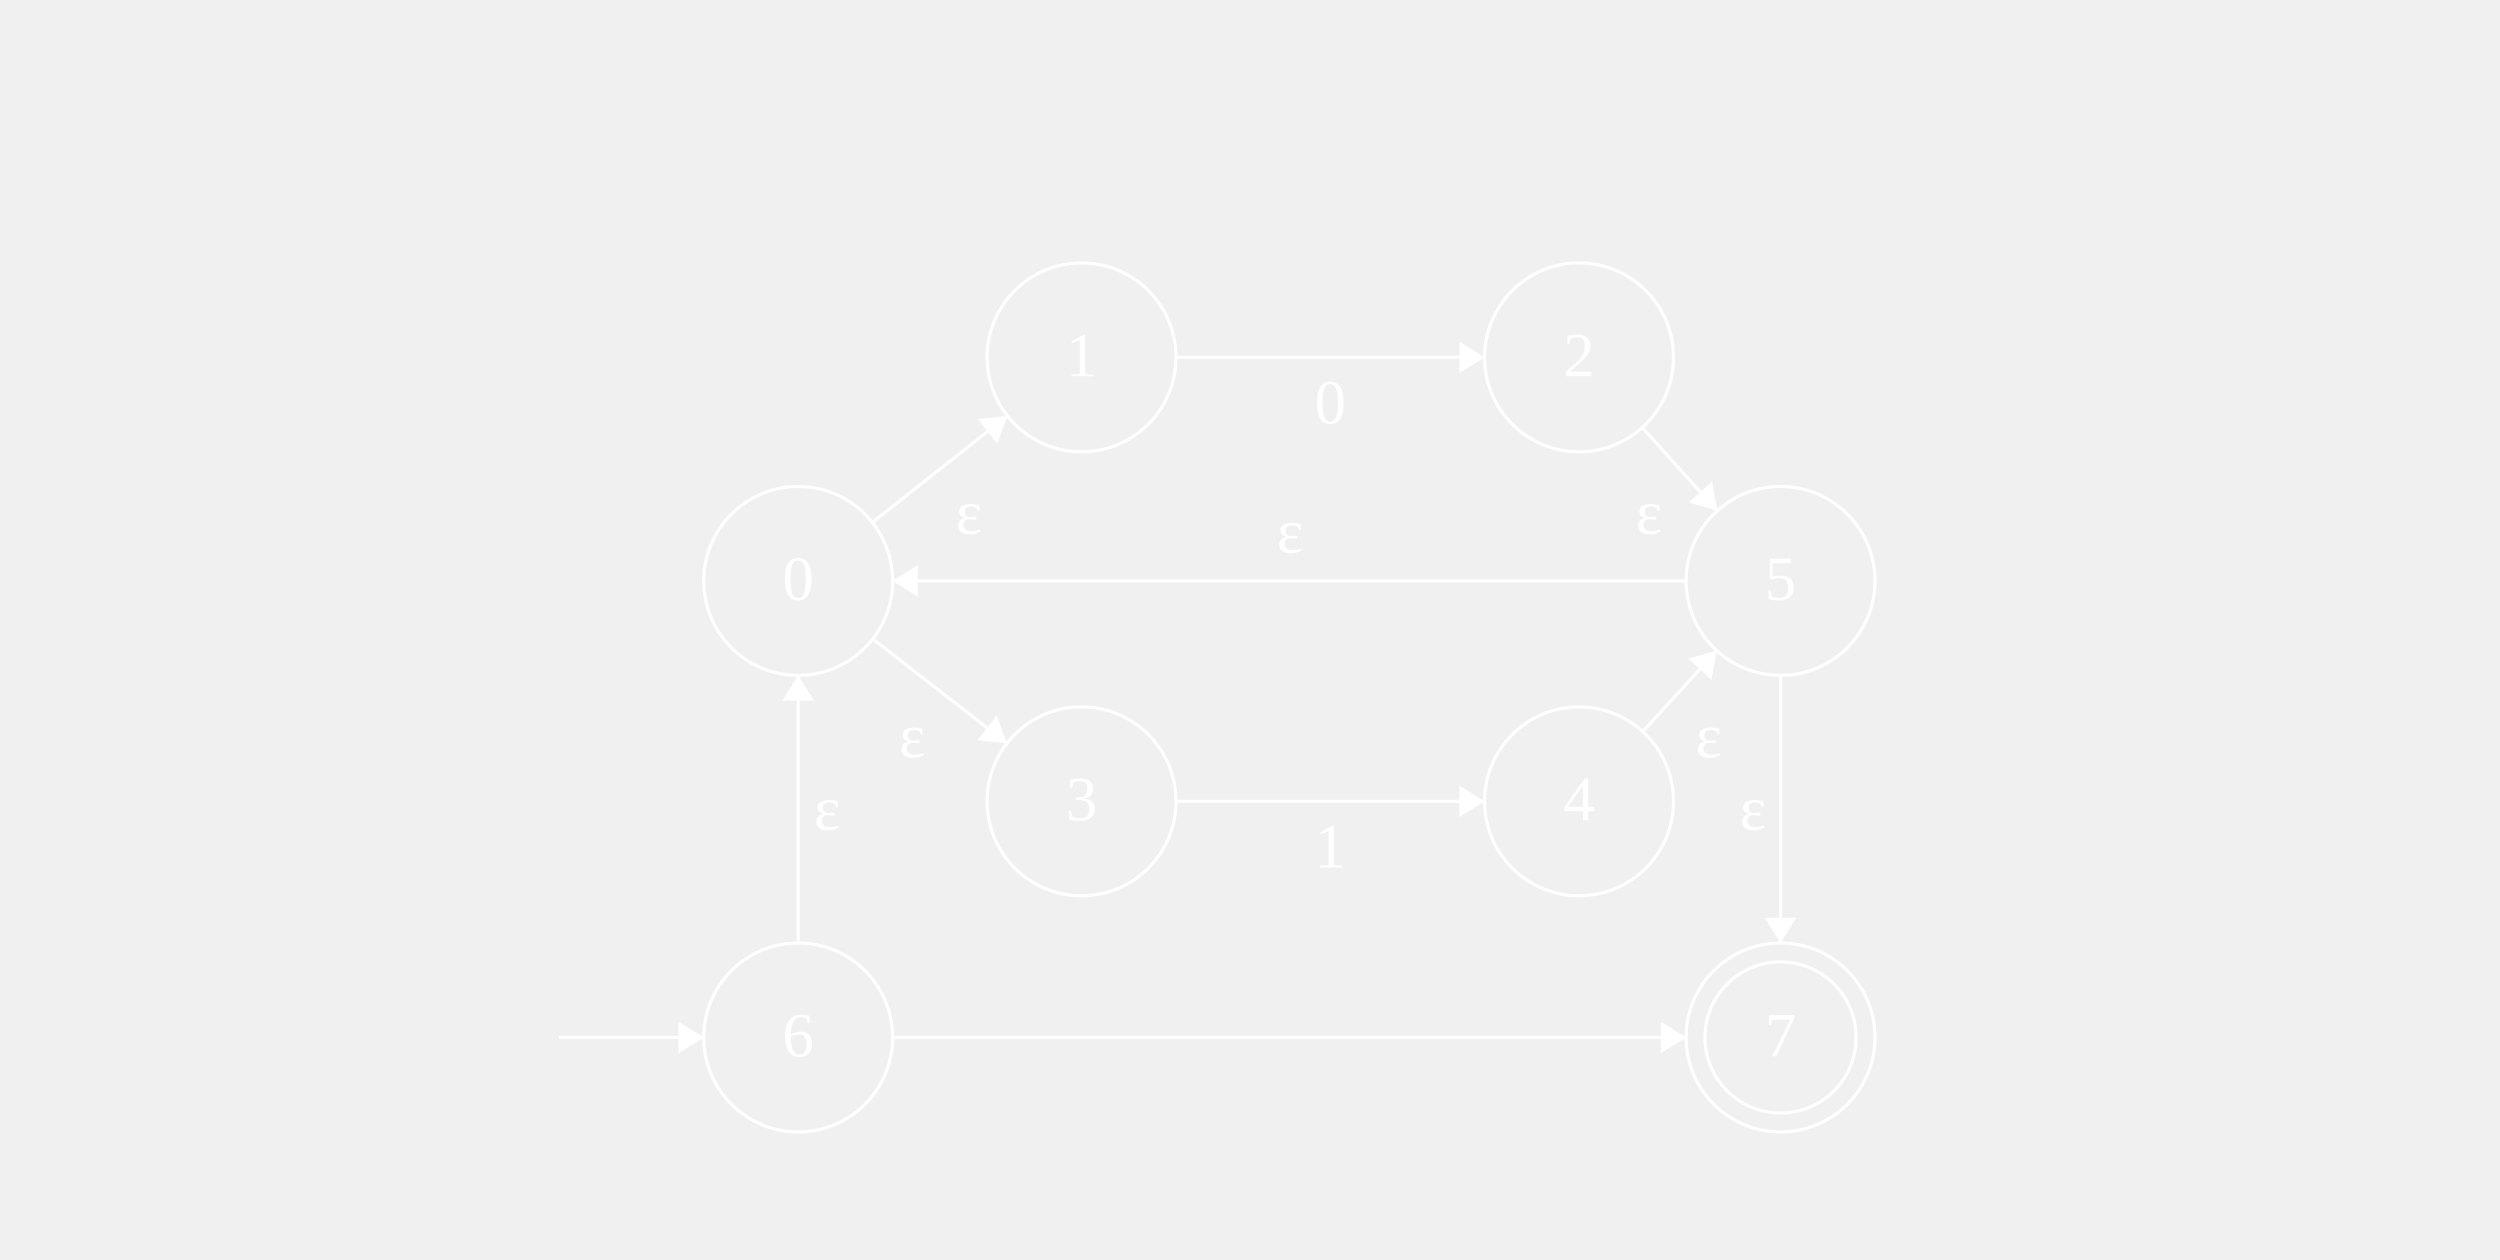
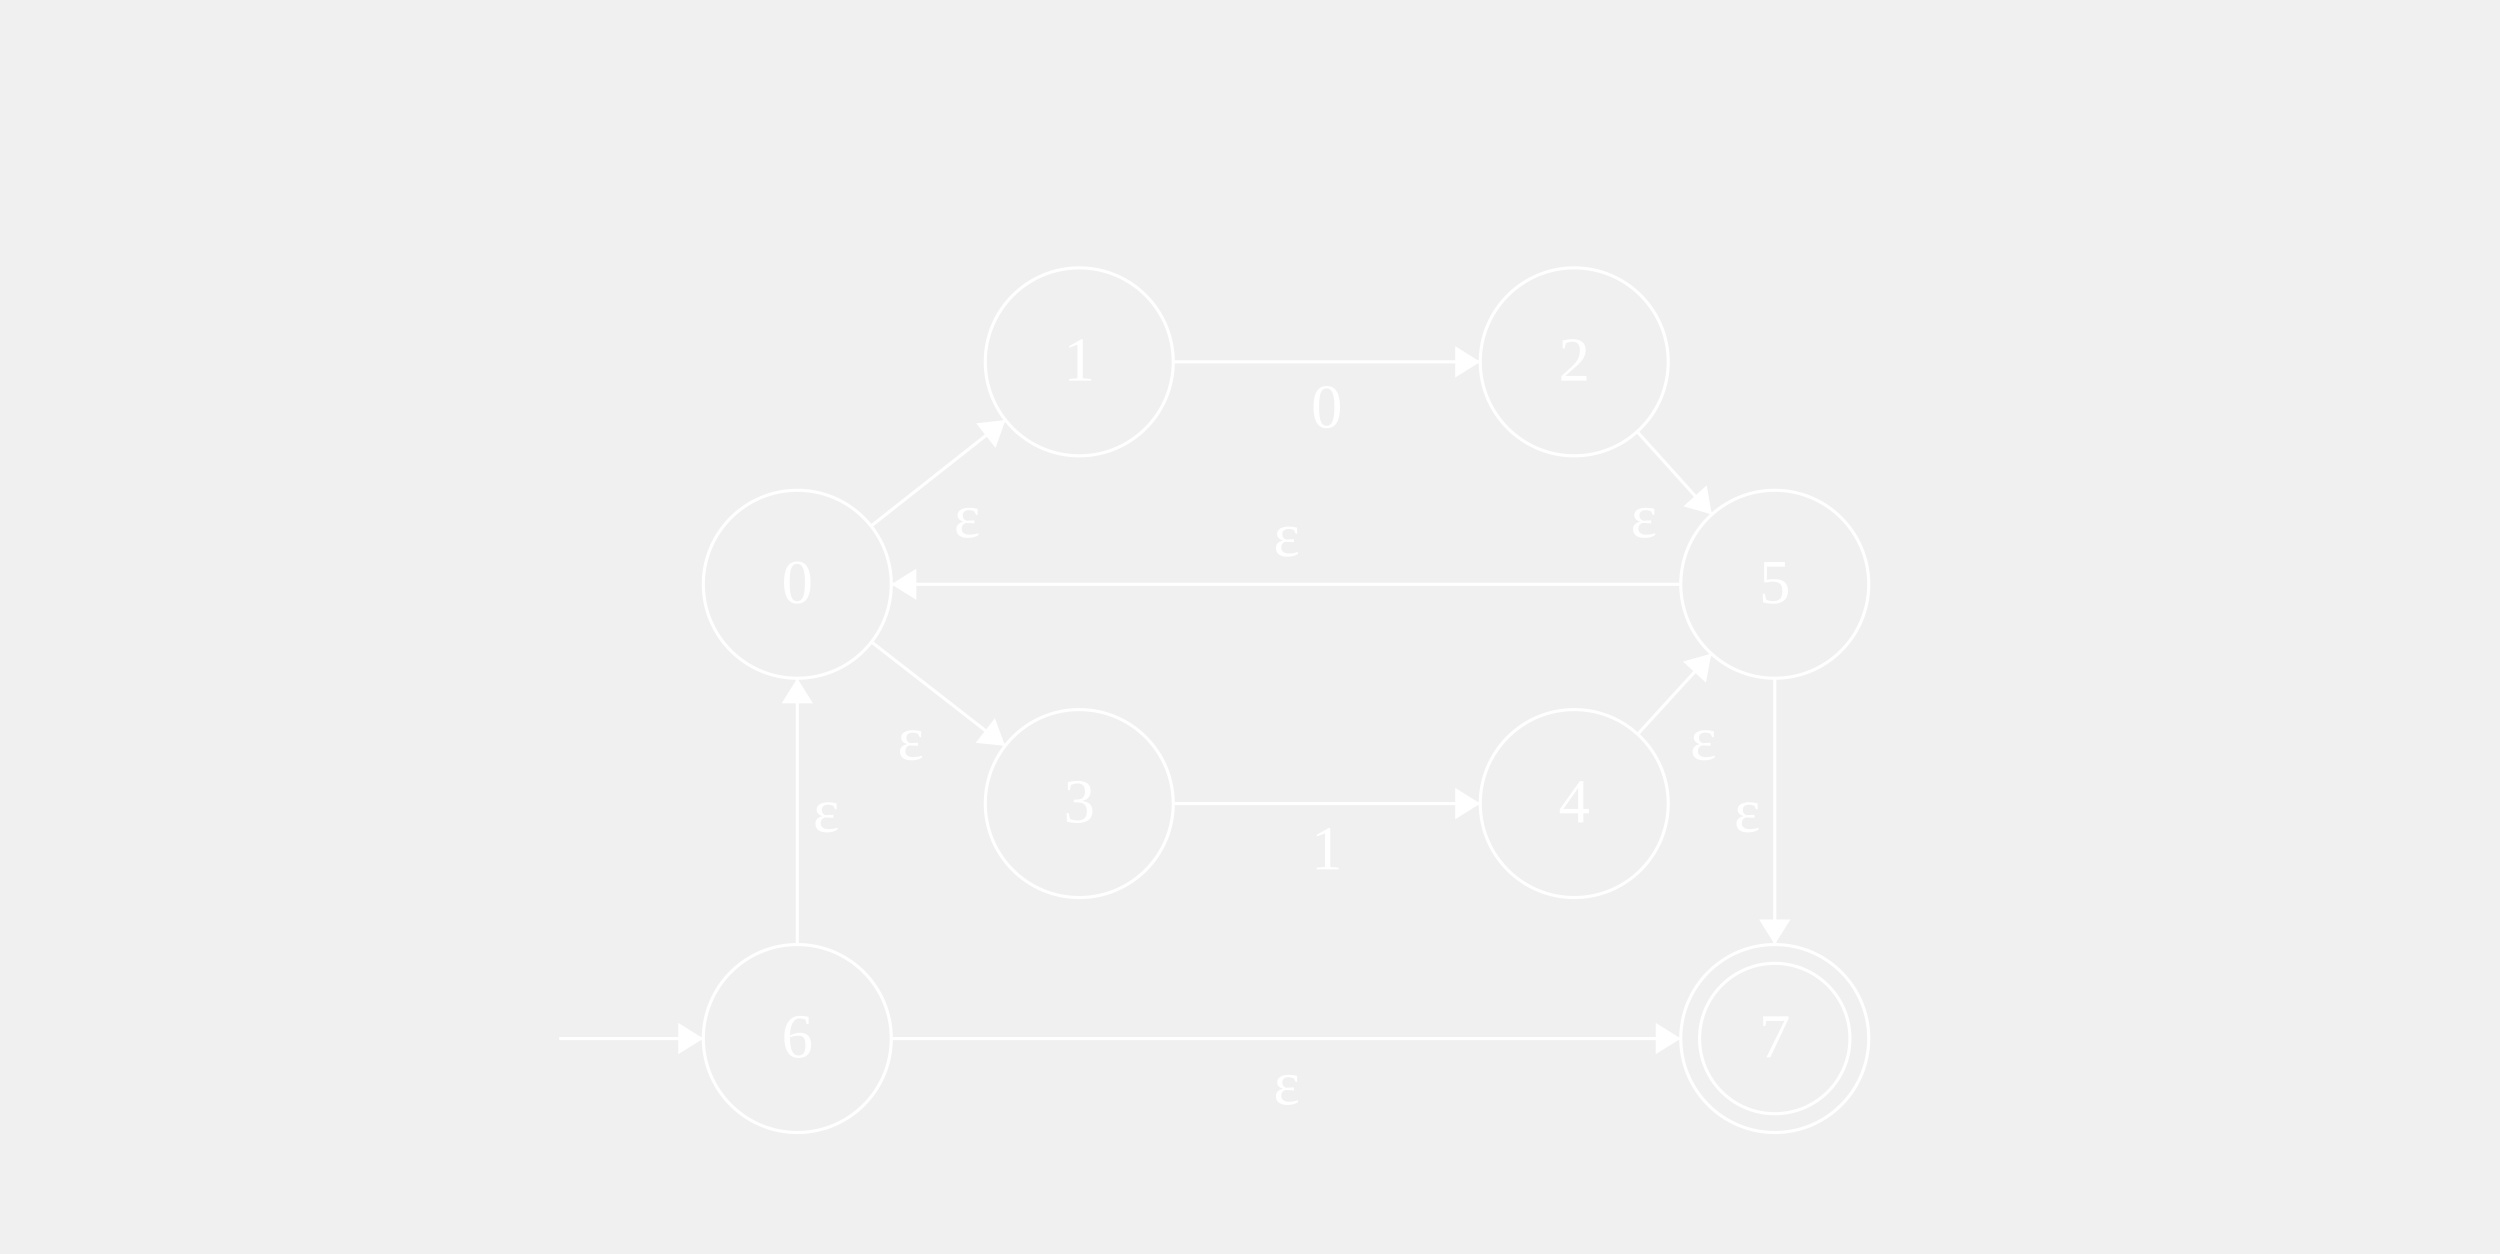
- <svg xmlns="http://www.w3.org/2000/svg" width="794" height="400" version="1.1">
-   <ellipse stroke="white" stroke-width="1" fill="none" cx="343.5" cy="113.5" rx="30" ry="30" />
-   <text fill="white" x="338.5" y="119.5" font-family="Times New Roman" font-size="20">1</text>
-   <ellipse stroke="white" stroke-width="1" fill="none" cx="501.5" cy="113.5" rx="30" ry="30" />
-   <text fill="white" x="496.5" y="119.5" font-family="Times New Roman" font-size="20">2</text>
-   <ellipse stroke="white" stroke-width="1" fill="none" cx="343.5" cy="254.5" rx="30" ry="30" />
-   <text fill="white" x="338.5" y="260.5" font-family="Times New Roman" font-size="20">3</text>
-   <ellipse stroke="white" stroke-width="1" fill="none" cx="501.5" cy="254.5" rx="30" ry="30" />
-   <text fill="white" x="496.5" y="260.5" font-family="Times New Roman" font-size="20">4</text>
-   <ellipse stroke="white" stroke-width="1" fill="none" cx="253.5" cy="184.5" rx="30" ry="30" />
-   <text fill="white" x="248.5" y="190.5" font-family="Times New Roman" font-size="20">0</text>
-   <ellipse stroke="white" stroke-width="1" fill="none" cx="565.5" cy="184.5" rx="30" ry="30" />
-   <text fill="white" x="560.5" y="190.5" font-family="Times New Roman" font-size="20">5</text>
-   <ellipse stroke="white" stroke-width="1" fill="none" cx="253.5" cy="329.5" rx="30" ry="30" />
-   <text fill="white" x="248.5" y="335.5" font-family="Times New Roman" font-size="20">6</text>
-   <ellipse stroke="white" stroke-width="1" fill="none" cx="565.5" cy="329.5" rx="30" ry="30" />
-   <text fill="white" x="560.5" y="335.5" font-family="Times New Roman" font-size="20">7</text>
-   <ellipse stroke="white" stroke-width="1" fill="none" cx="565.5" cy="329.5" rx="24" ry="24" />
-   <polygon stroke="white" stroke-width="1" points="373.5,113.5 471.5,113.5" />
-   <polygon fill="white" stroke-width="1" points="471.5,113.5 463.5,108.5 463.5,118.5" />
-   <text fill="white" x="417.5" y="134.5" font-family="Times New Roman" font-size="20">0</text>
-   <polygon stroke="white" stroke-width="1" points="373.5,254.5 471.5,254.5" />
-   <polygon fill="white" stroke-width="1" points="471.5,254.5 463.5,249.5 463.5,259.5" />
-   <text fill="white" x="417.5" y="275.5" font-family="Times New Roman" font-size="20">1</text>
-   <polygon stroke="white" stroke-width="1" points="277.053,165.919 319.947,132.081" />
-   <polygon fill="white" stroke-width="1" points="319.947,132.081 310.569,133.11 316.763,140.961" />
-   <text fill="white" x="303.5" y="169.5" font-family="Times New Roman" font-size="20">ε</text>
-   <polygon stroke="white" stroke-width="1" points="277.181,202.918 319.819,236.082" />
-   <polygon fill="white" stroke-width="1" points="319.819,236.082 316.574,227.223 310.435,235.117" />
-   <text fill="white" x="285.5" y="240.5" font-family="Times New Roman" font-size="20">ε</text>
-   <polygon stroke="white" stroke-width="1" points="521.586,135.783 545.414,162.217" />
-   <polygon fill="white" stroke-width="1" points="545.414,162.217 543.771,152.927 536.344,159.622" />
-   <text fill="white" x="519.5" y="169.5" font-family="Times New Roman" font-size="20">ε</text>
-   <polygon stroke="white" stroke-width="1" points="521.743,232.359 545.257,206.641" />
-   <polygon fill="white" stroke-width="1" points="545.257,206.641 536.169,209.171 543.549,215.919" />
-   <text fill="white" x="538.5" y="240.5" font-family="Times New Roman" font-size="20">ε</text>
-   <polygon stroke="white" stroke-width="1" points="253.5,299.5 253.5,214.5" />
-   <polygon fill="white" stroke-width="1" points="253.5,214.5 248.5,222.5 258.5,222.5" />
-   <text fill="white" x="258.5" y="263.5" font-family="Times New Roman" font-size="20">ε</text>
-   <polygon stroke="white" stroke-width="1" points="565.5,214.5 565.5,299.5" />
-   <polygon fill="white" stroke-width="1" points="565.5,299.5 570.5,291.5 560.5,291.5" />
-   <text fill="white" x="552.5" y="263.5" font-family="Times New Roman" font-size="20">ε</text>
-   <polygon stroke="white" stroke-width="1" points="535.5,184.5 283.5,184.5" />
-   <polygon fill="white" stroke-width="1" points="283.5,184.5 291.5,189.5 291.5,179.5" />
-   <text fill="white" x="405.5" y="175.5" font-family="Times New Roman" font-size="20">ε</text>
-   <polygon stroke="white" stroke-width="1" points="283.5,329.5 535.5,329.5" />
-   <polygon fill="white" stroke-width="1" points="535.5,329.5 527.5,324.5 527.5,334.5" />
-   <polygon stroke="white" stroke-width="1" points="177.5,329.5 223.5,329.5" />
-   <polygon fill="white" stroke-width="1" points="223.5,329.5 215.5,324.5 215.5,334.5" />
+ <svg xmlns="http://www.w3.org/2000/svg" width="798" height="400" version="1.1">
+   <ellipse stroke="white" stroke-width="1" fill="none" cx="344.5" cy="115.5" rx="30" ry="30" />
+   <text fill="white" x="339.5" y="121.5" font-family="Times New Roman" font-size="20">1</text>
+   <ellipse stroke="white" stroke-width="1" fill="none" cx="502.5" cy="115.5" rx="30" ry="30" />
+   <text fill="white" x="497.5" y="121.5" font-family="Times New Roman" font-size="20">2</text>
+   <ellipse stroke="white" stroke-width="1" fill="none" cx="344.5" cy="256.5" rx="30" ry="30" />
+   <text fill="white" x="339.5" y="262.5" font-family="Times New Roman" font-size="20">3</text>
+   <ellipse stroke="white" stroke-width="1" fill="none" cx="502.5" cy="256.5" rx="30" ry="30" />
+   <text fill="white" x="497.5" y="262.5" font-family="Times New Roman" font-size="20">4</text>
+   <ellipse stroke="white" stroke-width="1" fill="none" cx="254.5" cy="186.5" rx="30" ry="30" />
+   <text fill="white" x="249.5" y="192.5" font-family="Times New Roman" font-size="20">0</text>
+   <ellipse stroke="white" stroke-width="1" fill="none" cx="566.5" cy="186.5" rx="30" ry="30" />
+   <text fill="white" x="561.5" y="192.5" font-family="Times New Roman" font-size="20">5</text>
+   <ellipse stroke="white" stroke-width="1" fill="none" cx="254.5" cy="331.5" rx="30" ry="30" />
+   <text fill="white" x="249.5" y="337.5" font-family="Times New Roman" font-size="20">6</text>
+   <ellipse stroke="white" stroke-width="1" fill="none" cx="566.5" cy="331.5" rx="30" ry="30" />
+   <text fill="white" x="561.5" y="337.5" font-family="Times New Roman" font-size="20">7</text>
+   <ellipse stroke="white" stroke-width="1" fill="none" cx="566.5" cy="331.5" rx="24" ry="24" />
+   <polygon stroke="white" stroke-width="1" points="374.5,115.5 472.5,115.5" />
+   <polygon fill="white" stroke-width="1" points="472.5,115.5 464.5,110.5 464.5,120.5" />
+   <text fill="white" x="418.5" y="136.5" font-family="Times New Roman" font-size="20">0</text>
+   <polygon stroke="white" stroke-width="1" points="374.5,256.5 472.5,256.5" />
+   <polygon fill="white" stroke-width="1" points="472.5,256.5 464.5,251.5 464.5,261.5" />
+   <text fill="white" x="418.5" y="277.5" font-family="Times New Roman" font-size="20">1</text>
+   <polygon stroke="white" stroke-width="1" points="278.053,167.919 320.947,134.081" />
+   <polygon fill="white" stroke-width="1" points="320.947,134.081 311.569,135.11 317.763,142.961" />
+   <text fill="white" x="304.5" y="171.5" font-family="Times New Roman" font-size="20">ε</text>
+   <polygon stroke="white" stroke-width="1" points="278.181,204.918 320.819,238.082" />
+   <polygon fill="white" stroke-width="1" points="320.819,238.082 317.574,229.223 311.435,237.117" />
+   <text fill="white" x="286.5" y="242.5" font-family="Times New Roman" font-size="20">ε</text>
+   <polygon stroke="white" stroke-width="1" points="522.586,137.783 546.414,164.217" />
+   <polygon fill="white" stroke-width="1" points="546.414,164.217 544.771,154.927 537.344,161.622" />
+   <text fill="white" x="520.5" y="171.5" font-family="Times New Roman" font-size="20">ε</text>
+   <polygon stroke="white" stroke-width="1" points="522.743,234.359 546.257,208.641" />
+   <polygon fill="white" stroke-width="1" points="546.257,208.641 537.169,211.171 544.549,217.919" />
+   <text fill="white" x="539.5" y="242.5" font-family="Times New Roman" font-size="20">ε</text>
+   <polygon stroke="white" stroke-width="1" points="254.5,301.5 254.5,216.5" />
+   <polygon fill="white" stroke-width="1" points="254.5,216.5 249.5,224.5 259.5,224.5" />
+   <text fill="white" x="259.5" y="265.5" font-family="Times New Roman" font-size="20">ε</text>
+   <polygon stroke="white" stroke-width="1" points="566.5,216.5 566.5,301.5" />
+   <polygon fill="white" stroke-width="1" points="566.5,301.5 571.5,293.5 561.5,293.5" />
+   <text fill="white" x="553.5" y="265.5" font-family="Times New Roman" font-size="20">ε</text>
+   <polygon stroke="white" stroke-width="1" points="536.5,186.5 284.5,186.5" />
+   <polygon fill="white" stroke-width="1" points="284.5,186.5 292.5,191.5 292.5,181.5" />
+   <text fill="white" x="406.5" y="177.5" font-family="Times New Roman" font-size="20">ε</text>
+   <polygon stroke="white" stroke-width="1" points="284.5,331.5 536.5,331.5" />
+   <polygon fill="white" stroke-width="1" points="536.5,331.5 528.5,326.5 528.5,336.5" />
+   <text fill="white" x="406.5" y="352.5" font-family="Times New Roman" font-size="20">ε</text>
+   <polygon stroke="white" stroke-width="1" points="178.5,331.5 224.5,331.5" />
+   <polygon fill="white" stroke-width="1" points="224.5,331.5 216.5,326.5 216.5,336.5" />
</svg>
